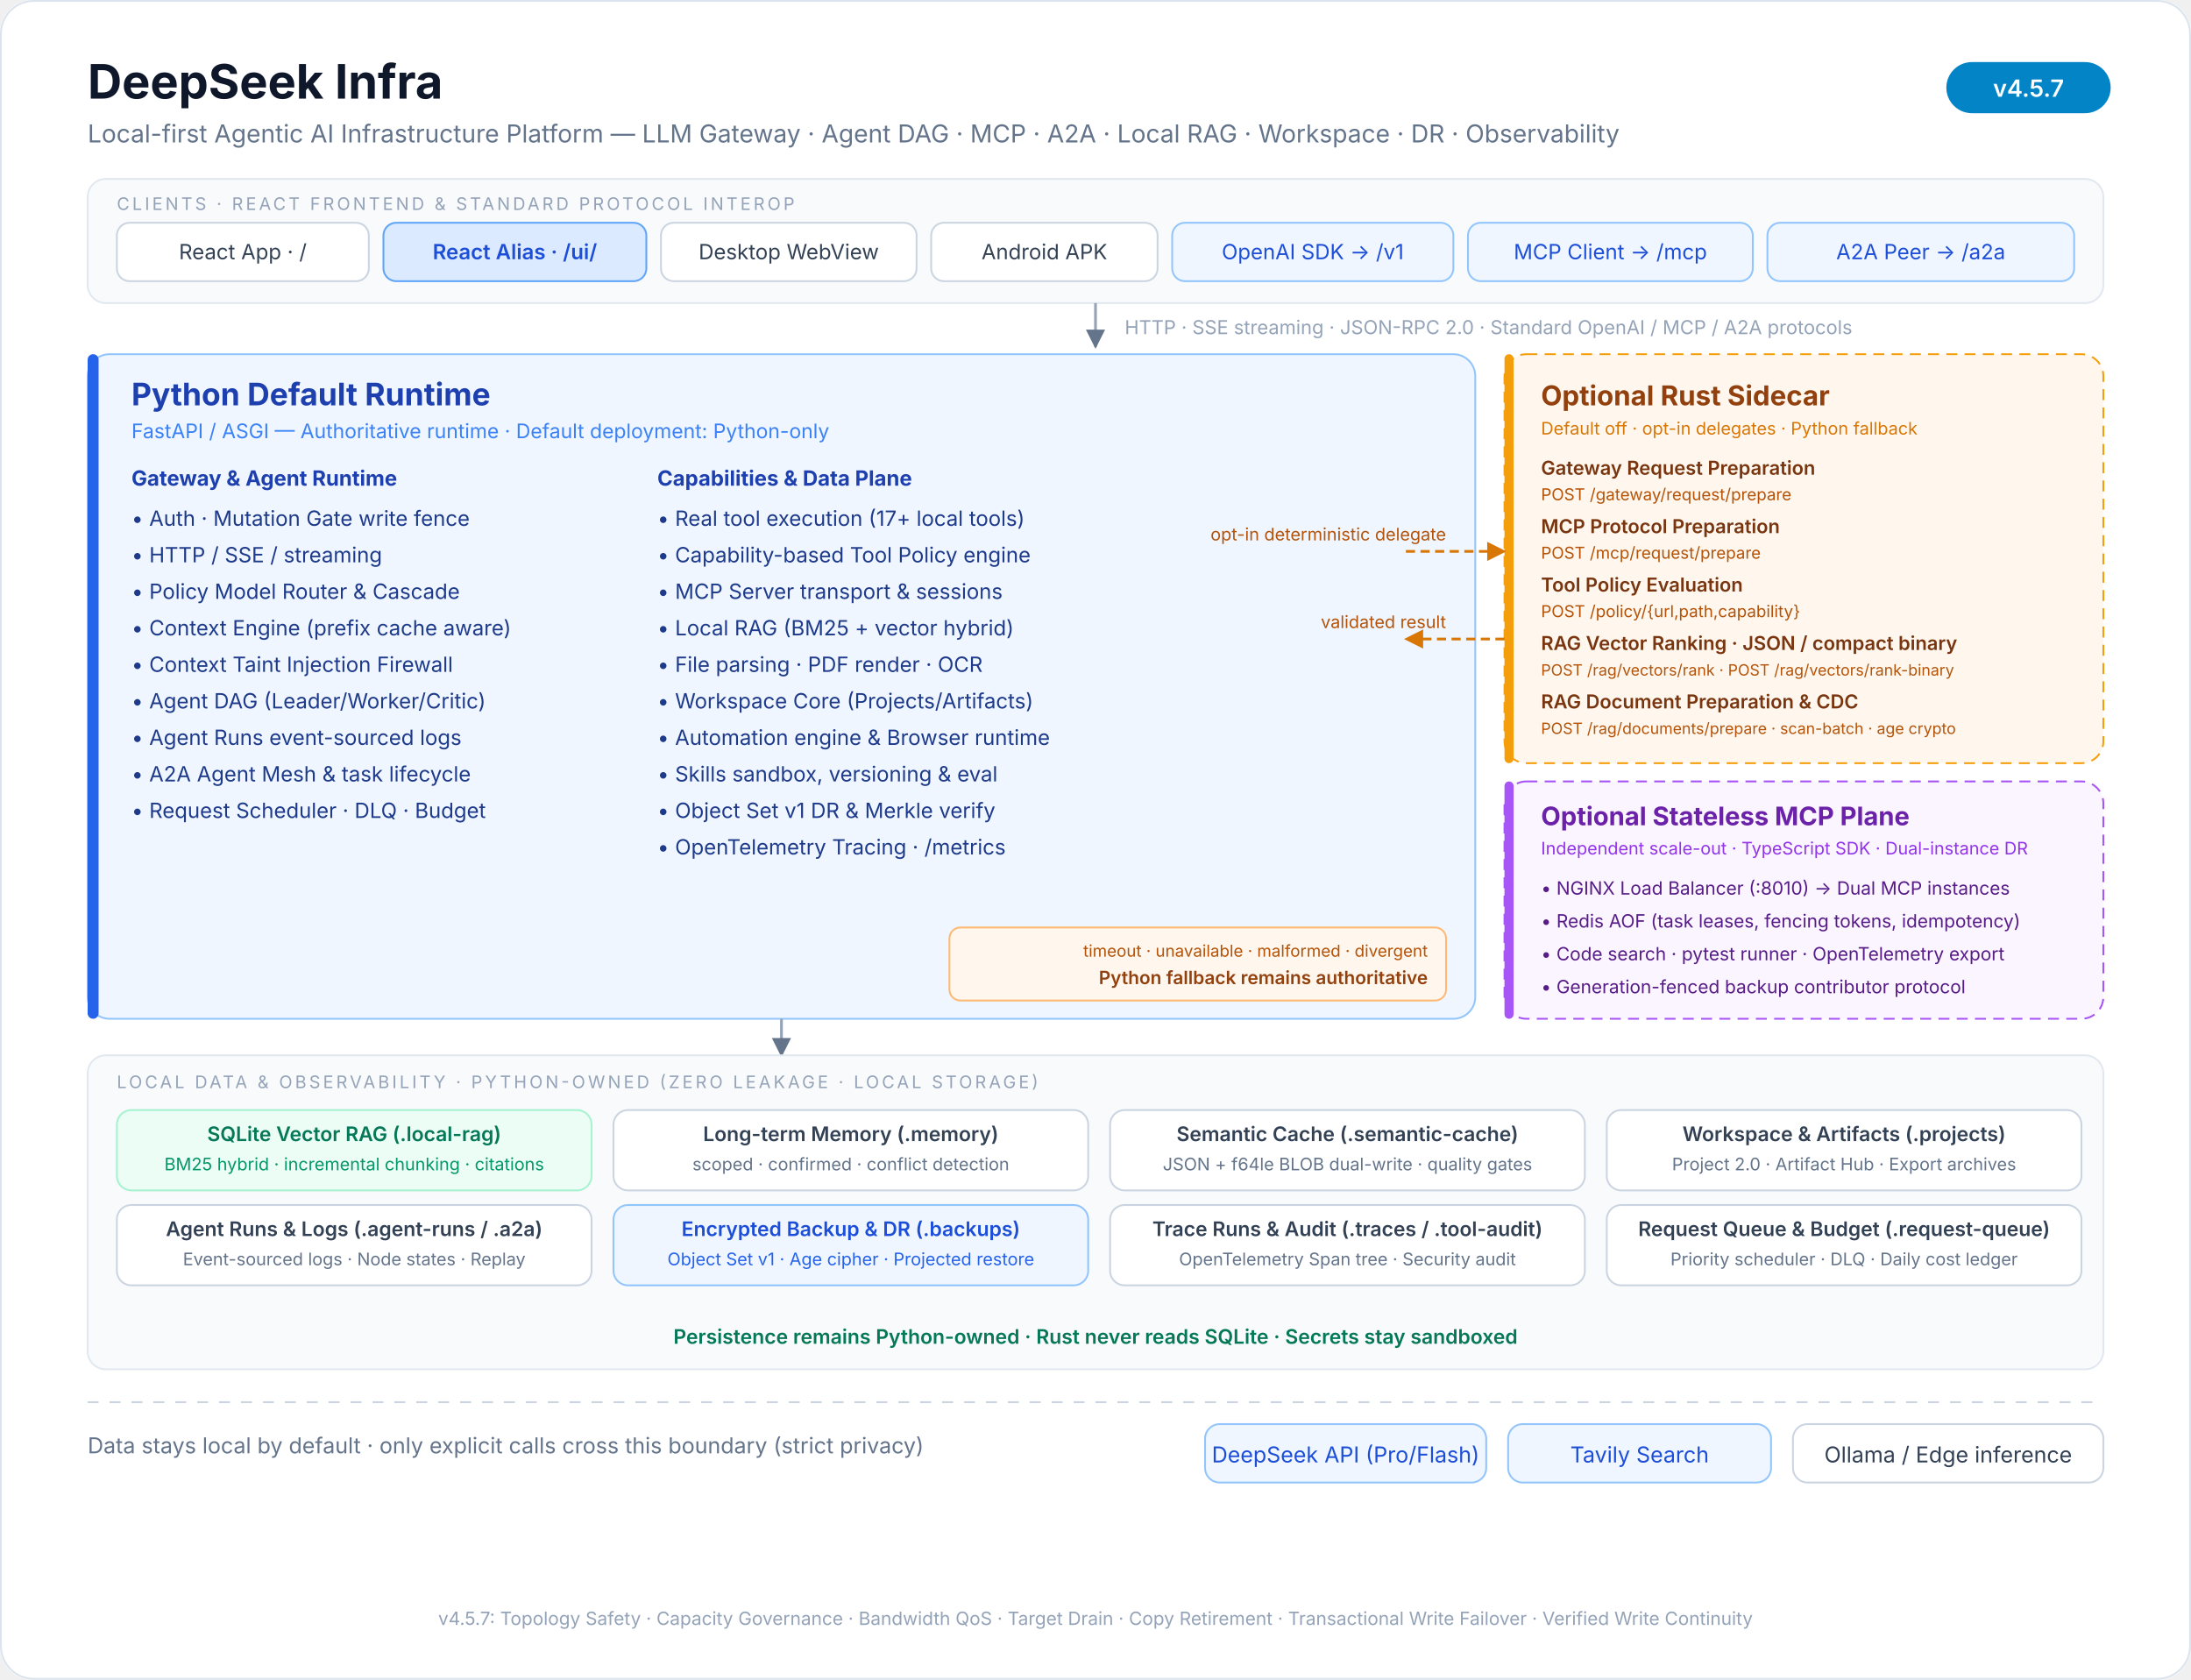
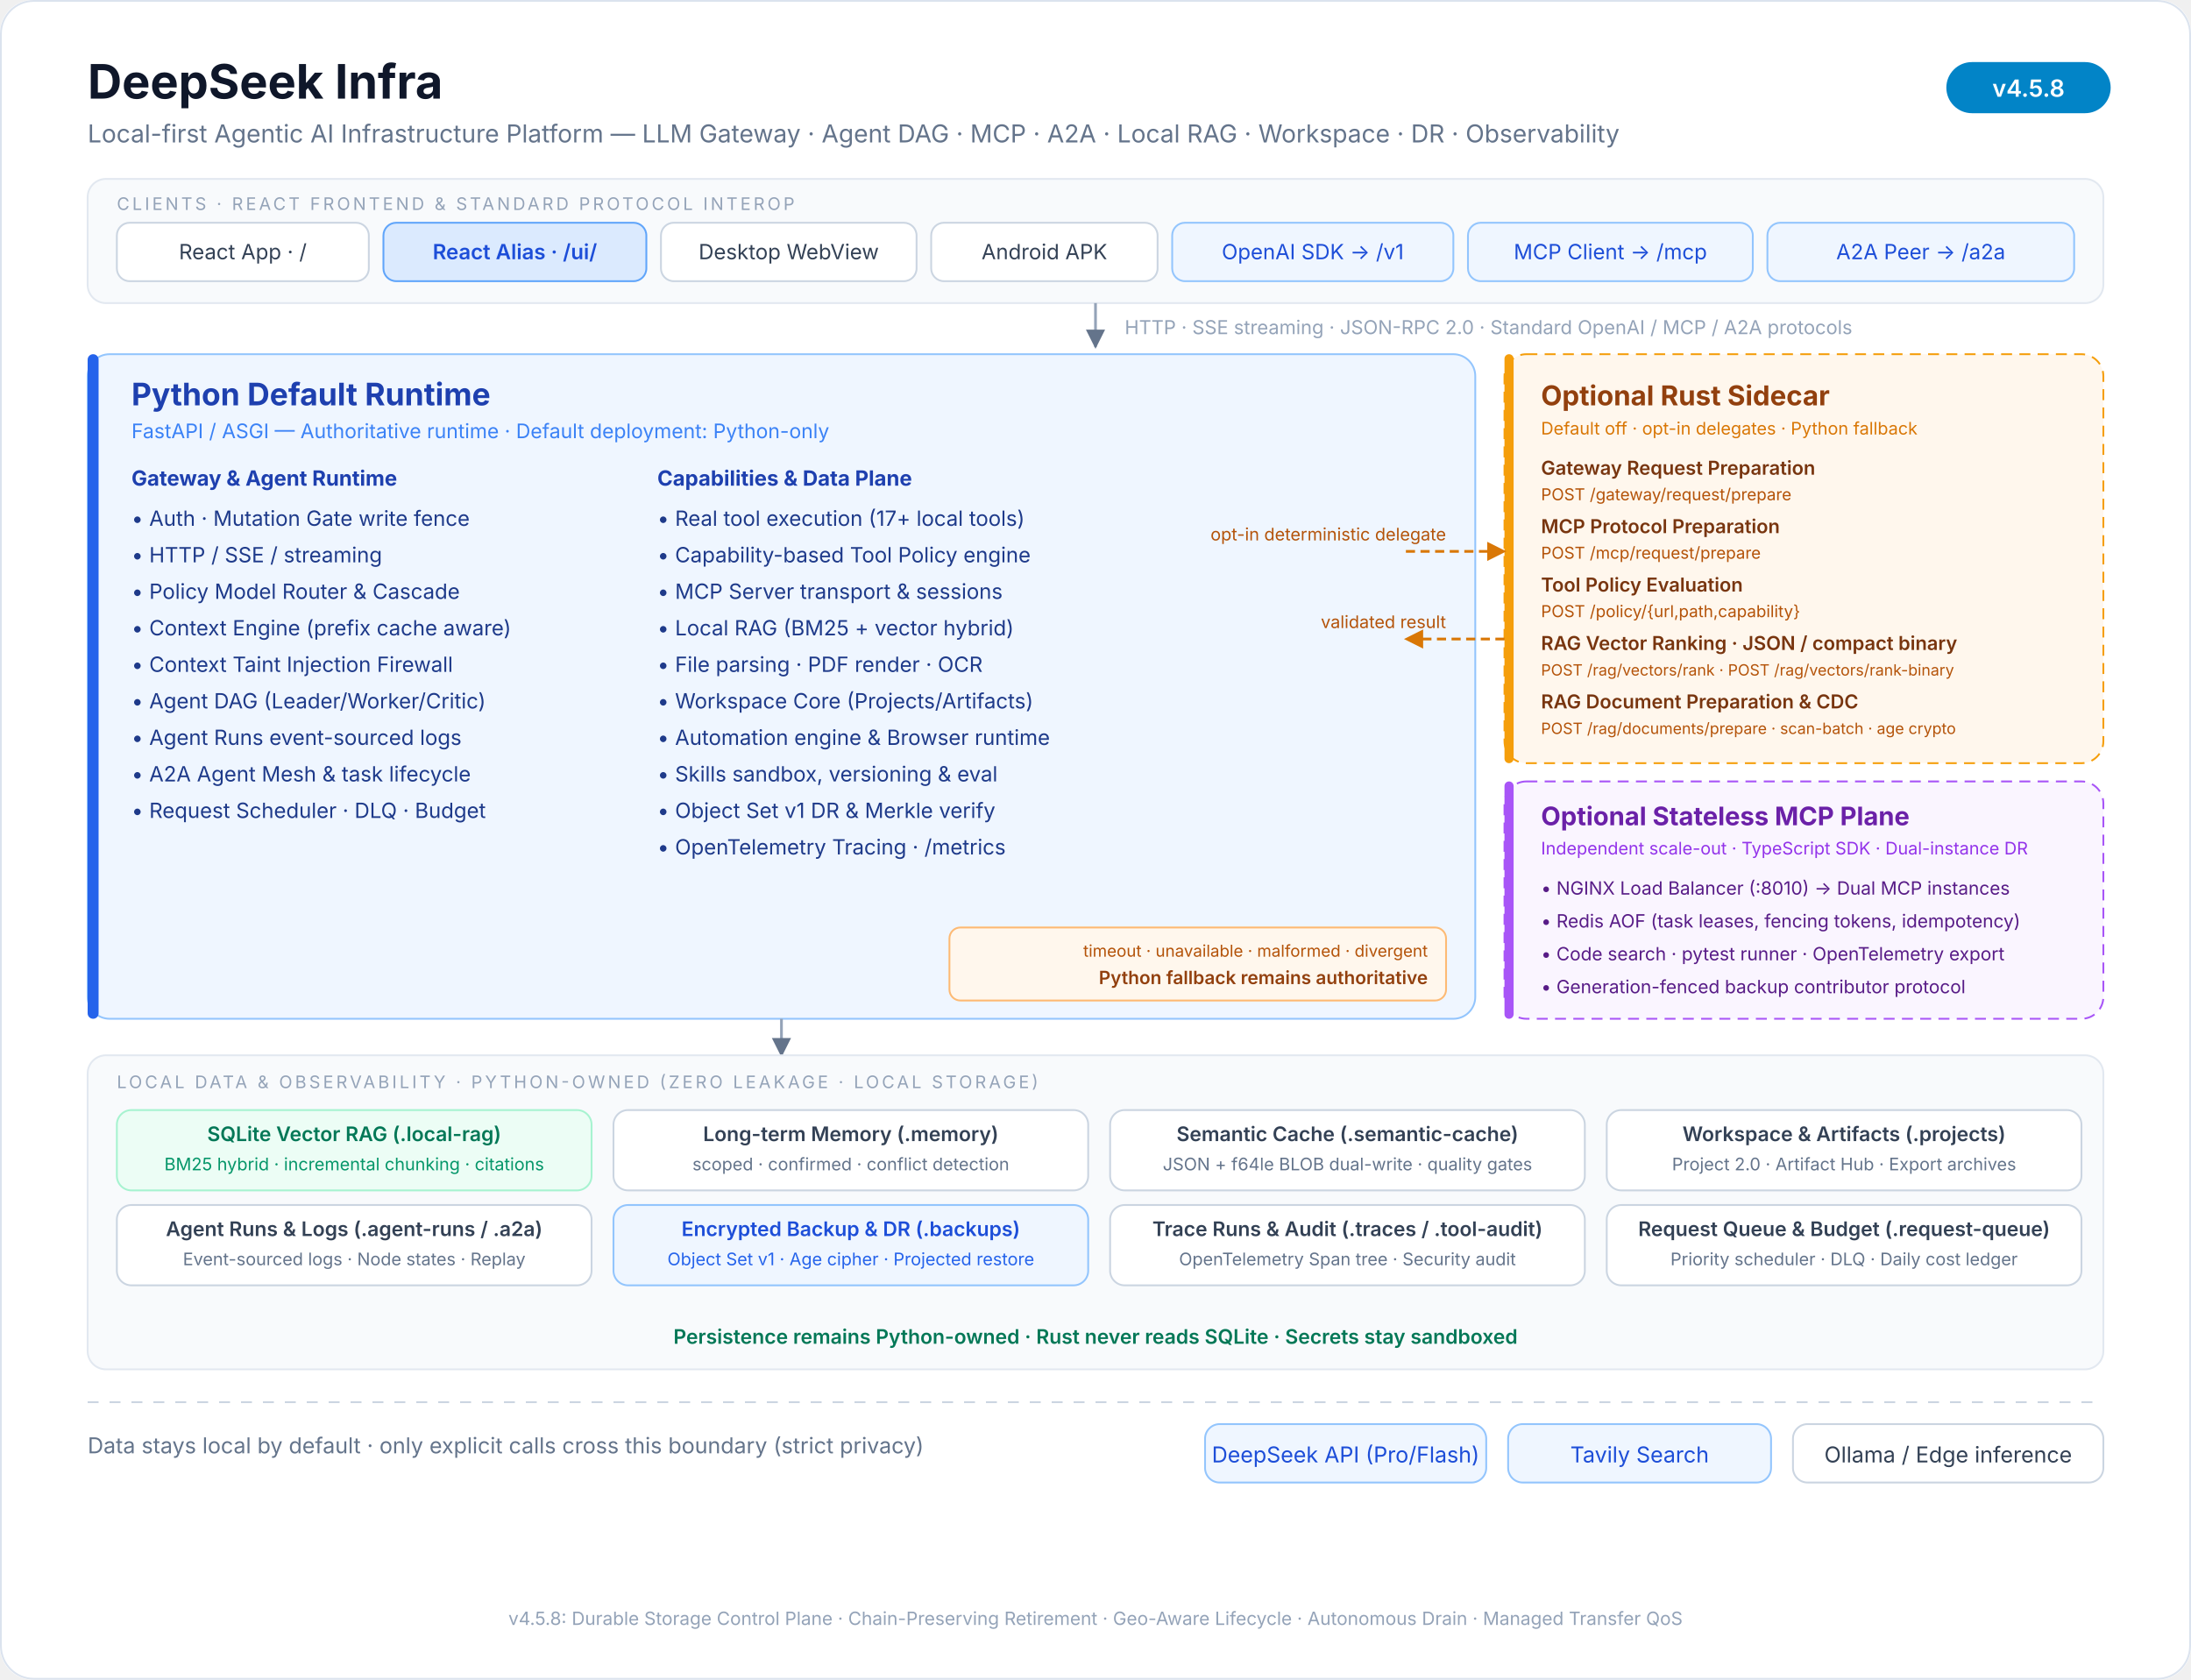
<svg xmlns="http://www.w3.org/2000/svg" viewBox="0 0 1200 920" font-family="ui-sans-serif, system-ui, -apple-system, 'Segoe UI', 'PingFang SC', 'Microsoft YaHei', sans-serif">
  <defs>
    <marker id="arrow" viewBox="0 0 10 10" refX="9" refY="5" markerWidth="7" markerHeight="7" orient="auto-start-reverse">
      <path d="M 0 0 L 10 5 L 0 10 z" fill="#64748b" />
    </marker>
    <marker id="rust-arrow" viewBox="0 0 10 10" refX="9" refY="5" markerWidth="7" markerHeight="7" orient="auto-start-reverse">
      <path d="M 0 0 L 10 5 L 0 10 z" fill="#d97706" />
    </marker>
  </defs>
  <rect x="0" y="0" width="1200" height="920" rx="18" fill="#ffffff" />
  <rect x="0.5" y="0.5" width="1199" height="919" rx="18" fill="none" stroke="#dbe3ee" />
  <text x="48" y="54" font-size="26" font-weight="700" fill="#0f172a">DeepSeek Infra</text>
  <text x="48" y="78" font-size="13.5" fill="#64748b">Local-first Agentic AI Infrastructure Platform — LLM Gateway · Agent DAG · MCP · A2A · Local RAG · Workspace · DR · Observability</text>
  <rect x="1066" y="34" width="90" height="28" rx="14" fill="#0284c7" />
-   <text x="1111" y="53" font-size="13" font-weight="600" fill="#ffffff" text-anchor="middle">v4.5.7</text>
+   <text x="1111" y="53" font-size="13" font-weight="600" fill="#ffffff" text-anchor="middle">v4.5.8</text>
  <rect x="48" y="98" width="1104" height="68" rx="10" fill="#f8fafc" stroke="#e2e8f0" />
  <text x="64" y="115" font-size="9.5" letter-spacing="1.5" fill="#94a3b8">CLIENTS · REACT FRONTEND &amp; STANDARD PROTOCOL INTEROP</text>
  <g font-size="11.5" fill="#334155" text-anchor="middle">
    <rect x="64" y="122" width="138" height="32" rx="7" fill="#ffffff" stroke="#cbd5e1" />
    <text x="133" y="142">React App · /</text>
    <rect x="210" y="122" width="144" height="32" rx="7" fill="#dbeafe" stroke="#60a5fa" />
    <text x="282" y="142" fill="#1d4ed8" font-weight="600">React Alias · /ui/</text>
    <rect x="362" y="122" width="140" height="32" rx="7" fill="#ffffff" stroke="#cbd5e1" />
    <text x="432" y="142">Desktop WebView</text>
    <rect x="510" y="122" width="124" height="32" rx="7" fill="#ffffff" stroke="#cbd5e1" />
    <text x="572" y="142">Android APK</text>
    <rect x="642" y="122" width="154" height="32" rx="7" fill="#eff6ff" stroke="#93c5fd" />
    <text x="719" y="142" fill="#1d4ed8">OpenAI SDK → /v1</text>
    <rect x="804" y="122" width="156" height="32" rx="7" fill="#eff6ff" stroke="#93c5fd" />
    <text x="882" y="142" fill="#1d4ed8">MCP Client → /mcp</text>
    <rect x="968" y="122" width="168" height="32" rx="7" fill="#eff6ff" stroke="#93c5fd" />
    <text x="1052" y="142" fill="#1d4ed8">A2A Peer → /a2a</text>
  </g>
  <line x1="600" y1="166" x2="600" y2="190" stroke="#94a3b8" stroke-width="1.5" marker-end="url(#arrow)" />
  <text x="616" y="183" font-size="10.5" fill="#94a3b8">HTTP · SSE streaming · JSON-RPC 2.0 · Standard OpenAI / MCP / A2A protocols</text>
  <rect x="48" y="194" width="760" height="364" rx="12" fill="#eff6ff" stroke="#93c5fd" />
  <rect x="48" y="194" width="6" height="364" rx="3" fill="#2563eb" />
  <text x="72" y="222" font-size="17" font-weight="700" fill="#1e40af">Python Default Runtime</text>
  <text x="72" y="240" font-size="11" fill="#3b82f6">FastAPI / ASGI — Authoritative runtime · Default deployment: Python-only</text>
  <g font-size="11.5" fill="#1e3a8a">
    <text x="72" y="266" font-weight="700" fill="#1e40af">Gateway &amp; Agent Runtime</text>
    <text x="72" y="288">• Auth · Mutation Gate write fence</text>
    <text x="72" y="308">• HTTP / SSE / streaming</text>
    <text x="72" y="328">• Policy Model Router &amp; Cascade</text>
    <text x="72" y="348">• Context Engine (prefix cache aware)</text>
    <text x="72" y="368">• Context Taint Injection Firewall</text>
    <text x="72" y="388">• Agent DAG (Leader/Worker/Critic)</text>
    <text x="72" y="408">• Agent Runs event-sourced logs</text>
    <text x="72" y="428">• A2A Agent Mesh &amp; task lifecycle</text>
    <text x="72" y="448">• Request Scheduler · DLQ · Budget</text>
    <text x="360" y="266" font-weight="700" fill="#1e40af">Capabilities &amp; Data Plane</text>
    <text x="360" y="288">• Real tool execution (17+ local tools)</text>
    <text x="360" y="308">• Capability-based Tool Policy engine</text>
    <text x="360" y="328">• MCP Server transport &amp; sessions</text>
    <text x="360" y="348">• Local RAG (BM25 + vector hybrid)</text>
    <text x="360" y="368">• File parsing · PDF render · OCR</text>
    <text x="360" y="388">• Workspace Core (Projects/Artifacts)</text>
    <text x="360" y="408">• Automation engine &amp; Browser runtime</text>
    <text x="360" y="428">• Skills sandbox, versioning &amp; eval</text>
    <text x="360" y="448">• Object Set v1 DR &amp; Merkle verify</text>
    <text x="360" y="468">• OpenTelemetry Tracing · /metrics</text>
  </g>
  <rect x="824" y="194" width="328" height="224" rx="12" fill="#fff7ed" stroke="#f59e0b" stroke-dasharray="6 4" />
  <rect x="824" y="194" width="5" height="224" rx="2.5" fill="#f59e0b" />
  <text x="844" y="222" font-size="15" font-weight="700" fill="#92400e">Optional Rust Sidecar</text>
  <text x="844" y="238" font-size="9.5" fill="#d97706">Default off · opt-in delegates · Python fallback</text>
  <g font-size="10.5" fill="#78350f">
    <text x="844" y="260" font-weight="600">Gateway Request Preparation</text>
    <text x="844" y="274" font-size="9" fill="#b45309">POST /gateway/request/prepare</text>
    <text x="844" y="292" font-weight="600">MCP Protocol Preparation</text>
    <text x="844" y="306" font-size="9" fill="#b45309">POST /mcp/request/prepare</text>
    <text x="844" y="324" font-weight="600">Tool Policy Evaluation</text>
    <text x="844" y="338" font-size="9" fill="#b45309">POST /policy/{url,path,capability}</text>
    <text x="844" y="356" font-weight="600">RAG Vector Ranking · JSON / compact binary</text>
    <text x="844" y="370" font-size="8.5" fill="#b45309">POST /rag/vectors/rank · POST /rag/vectors/rank-binary</text>
    <text x="844" y="388" font-weight="600">RAG Document Preparation &amp; CDC</text>
    <text x="844" y="402" font-size="8.5" fill="#b45309">POST /rag/documents/prepare · scan-batch · age crypto</text>
  </g>
  <rect x="824" y="428" width="328" height="130" rx="12" fill="#faf5ff" stroke="#a855f7" stroke-dasharray="6 4" />
  <rect x="824" y="428" width="5" height="130" rx="2.5" fill="#a855f7" />
  <text x="844" y="452" font-size="14" font-weight="700" fill="#6b21a8">Optional Stateless MCP Plane</text>
  <text x="844" y="468" font-size="9.5" fill="#9333ea">Independent scale-out · TypeScript SDK · Dual-instance DR</text>
  <g font-size="10" fill="#581c87">
    <text x="844" y="490">• NGINX Load Balancer (:8010) → Dual MCP instances</text>
    <text x="844" y="508">• Redis AOF (task leases, fencing tokens, idempotency)</text>
    <text x="844" y="526">• Code search · pytest runner · OpenTelemetry export</text>
    <text x="844" y="544">• Generation-fenced backup contributor protocol</text>
  </g>
  <text x="792" y="296" font-size="9.5" fill="#b45309" text-anchor="end">opt-in deterministic delegate</text>
  <line x1="770" y1="302" x2="824" y2="302" stroke="#d97706" stroke-width="1.5" stroke-dasharray="5 3" marker-end="url(#rust-arrow)" />
  <line x1="824" y1="350" x2="770" y2="350" stroke="#d97706" stroke-width="1.5" stroke-dasharray="5 3" marker-end="url(#rust-arrow)" />
  <text x="792" y="344" font-size="9.5" fill="#b45309" text-anchor="end">validated result</text>
  <rect x="520" y="508" width="272" height="40" rx="6" fill="#fff7ed" stroke="#fdba74" />
  <text x="782" y="524" font-size="9" fill="#b45309" text-anchor="end">timeout · unavailable · malformed · divergent</text>
  <text x="782" y="539" font-size="10" fill="#92400e" text-anchor="end" font-weight="600">Python fallback remains authoritative</text>
  <line x1="428" y1="558" x2="428" y2="578" stroke="#94a3b8" stroke-width="1.5" marker-end="url(#arrow)" />
  <rect x="48" y="578" width="1104" height="172" rx="10" fill="#f8fafc" stroke="#e2e8f0" />
  <text x="64" y="596" font-size="9.5" letter-spacing="1.5" fill="#94a3b8">LOCAL DATA &amp; OBSERVABILITY · PYTHON-OWNED (ZERO LEAKAGE · LOCAL STORAGE)</text>
  <g font-size="11" fill="#334155" text-anchor="middle">
    <rect x="64" y="608" width="260" height="44" rx="8" fill="#ecfdf5" stroke="#a7f3d0" />
    <text x="194" y="625" fill="#047857" font-weight="600">SQLite Vector RAG (.local-rag)</text>
    <text x="194" y="641" font-size="9.5" fill="#059669">BM25 hybrid · incremental chunking · citations</text>
    <rect x="336" y="608" width="260" height="44" rx="8" fill="#ffffff" stroke="#cbd5e1" />
    <text x="466" y="625" font-weight="600">Long-term Memory (.memory)</text>
    <text x="466" y="641" font-size="9.5" fill="#64748b">scoped · confirmed · conflict detection</text>
    <rect x="608" y="608" width="260" height="44" rx="8" fill="#ffffff" stroke="#cbd5e1" />
    <text x="738" y="625" font-weight="600">Semantic Cache (.semantic-cache)</text>
    <text x="738" y="641" font-size="9.5" fill="#64748b">JSON + f64le BLOB dual-write · quality gates</text>
    <rect x="880" y="608" width="260" height="44" rx="8" fill="#ffffff" stroke="#cbd5e1" />
    <text x="1010" y="625" font-weight="600">Workspace &amp; Artifacts (.projects)</text>
    <text x="1010" y="641" font-size="9.5" fill="#64748b">Project 2.0 · Artifact Hub · Export archives</text>
    <rect x="64" y="660" width="260" height="44" rx="8" fill="#ffffff" stroke="#cbd5e1" />
    <text x="194" y="677" font-weight="600">Agent Runs &amp; Logs (.agent-runs / .a2a)</text>
    <text x="194" y="693" font-size="9.5" fill="#64748b">Event-sourced logs · Node states · Replay</text>
    <rect x="336" y="660" width="260" height="44" rx="8" fill="#eff6ff" stroke="#93c5fd" />
    <text x="466" y="677" fill="#1d4ed8" font-weight="600">Encrypted Backup &amp; DR (.backups)</text>
    <text x="466" y="693" font-size="9.5" fill="#2563eb">Object Set v1 · Age cipher · Projected restore</text>
    <rect x="608" y="660" width="260" height="44" rx="8" fill="#ffffff" stroke="#cbd5e1" />
    <text x="738" y="677" font-weight="600">Trace Runs &amp; Audit (.traces / .tool-audit)</text>
    <text x="738" y="693" font-size="9.5" fill="#64748b">OpenTelemetry Span tree · Security audit</text>
    <rect x="880" y="660" width="260" height="44" rx="8" fill="#ffffff" stroke="#cbd5e1" />
    <text x="1010" y="677" font-weight="600">Request Queue &amp; Budget (.request-queue)</text>
    <text x="1010" y="693" font-size="9.5" fill="#64748b">Priority scheduler · DLQ · Daily cost ledger</text>
  </g>
  <text x="600" y="736" font-size="11" fill="#047857" text-anchor="middle" font-weight="600">Persistence remains Python-owned · Rust never reads SQLite · Secrets stay sandboxed</text>
  <line x1="48" y1="768" x2="1152" y2="768" stroke="#cbd5e1" stroke-dasharray="6 6" />
  <text x="48" y="796" font-size="12" fill="#64748b">Data stays local by default · only explicit calls cross this boundary (strict privacy)</text>
  <g font-size="12" text-anchor="middle">
    <rect x="660" y="780" width="154" height="32" rx="8" fill="#eff6ff" stroke="#93c5fd" />
    <text x="737" y="801" fill="#1d4ed8">DeepSeek API (Pro/Flash)</text>
    <rect x="826" y="780" width="144" height="32" rx="8" fill="#eff6ff" stroke="#93c5fd" />
    <text x="898" y="801" fill="#1d4ed8">Tavily Search</text>
    <rect x="982" y="780" width="170" height="32" rx="8" fill="#ffffff" stroke="#cbd5e1" />
    <text x="1067" y="801" fill="#334155">Ollama / Edge inference</text>
  </g>
-   <text x="600" y="890" font-size="10" fill="#94a3b8" text-anchor="middle">v4.5.7: Topology Safety · Capacity Governance · Bandwidth QoS · Target Drain · Copy Retirement · Transactional Write Failover · Verified Write Continuity</text>
+   <text x="600" y="890" font-size="10" fill="#94a3b8" text-anchor="middle">v4.5.8: Durable Storage Control Plane · Chain-Preserving Retirement · Geo-Aware Lifecycle · Autonomous Drain · Managed Transfer QoS</text>
</svg>
